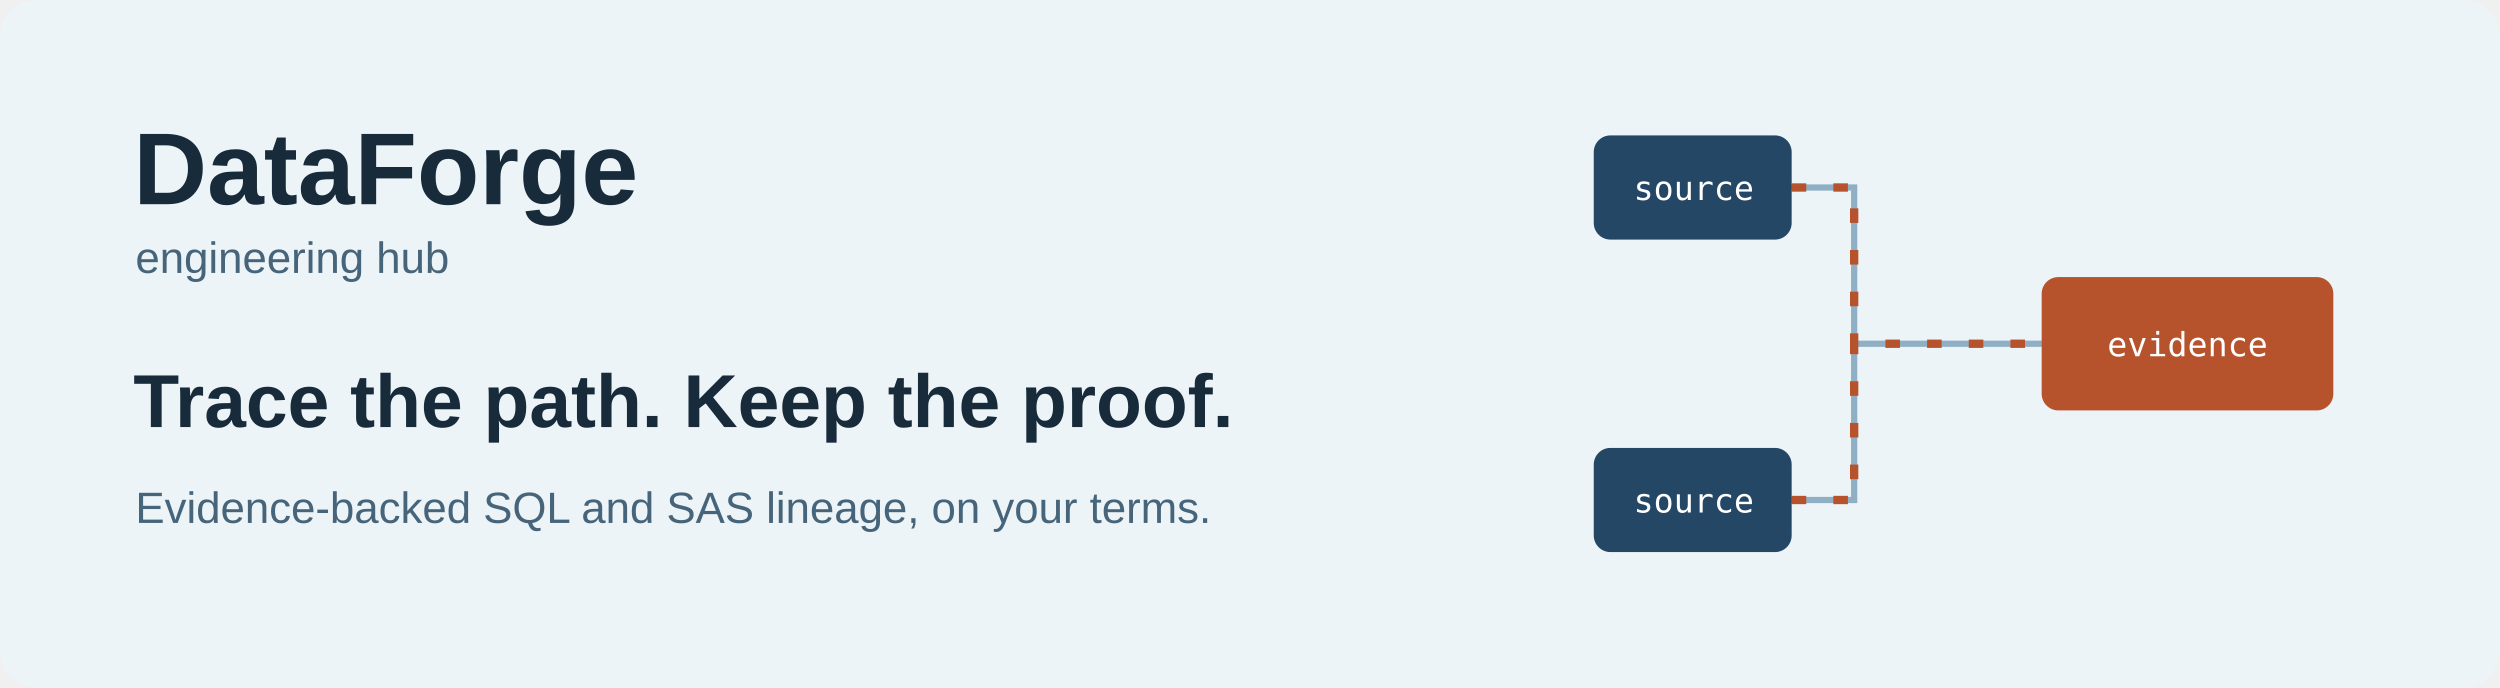
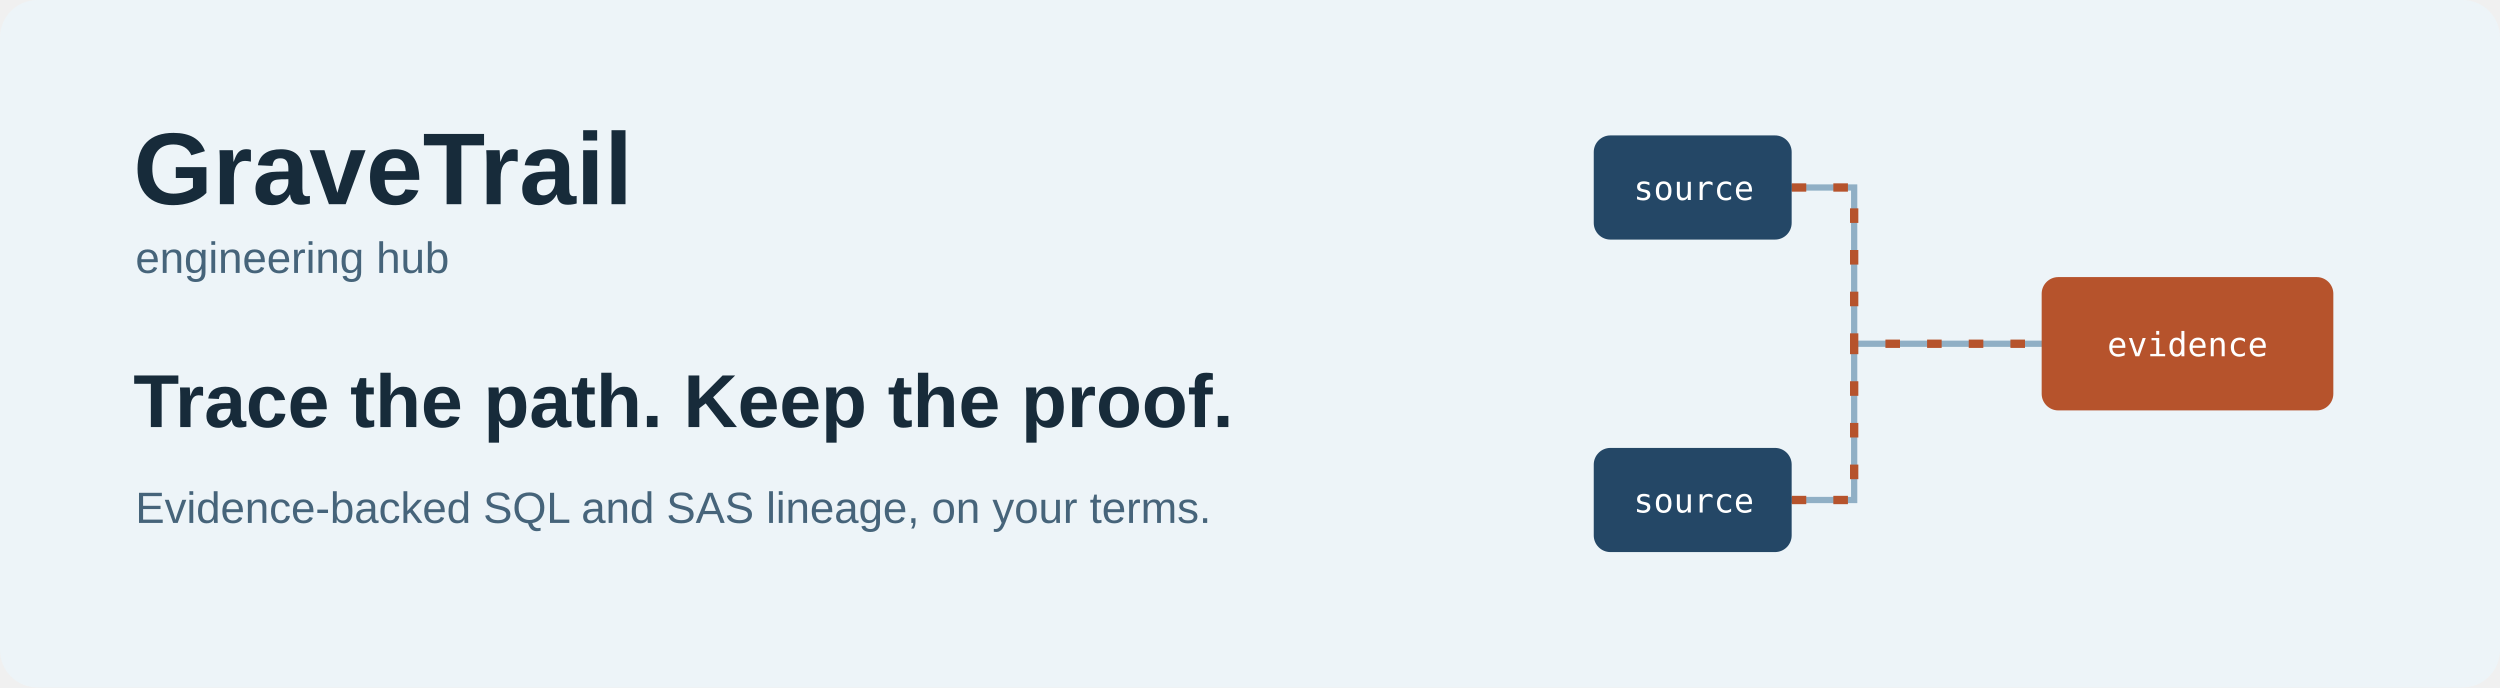
<svg xmlns="http://www.w3.org/2000/svg" width="1200" height="330" viewBox="0 0 1200 330" role="img" aria-labelledby="title desc">
  <style>
    .data-flow { stroke-dasharray: 7 13; animation: flow 3s linear infinite; }
    @keyframes flow { to { stroke-dashoffset: -60; } }
    @media (prefers-reduced-motion: reduce) { .data-flow { animation: none; } }
  </style>
  <rect width="1200" height="330" rx="18" fill="#edf4f8" />
  <path d="M810 90h80v75h100m-180 75h80v-75" fill="none" stroke="#90afc5" stroke-width="3" />
  <path class="data-flow" d="M860 90h30v75h90M860 240h30v-75h90" fill="none" stroke="#b6532c" stroke-width="4" />
  <rect x="765" y="65" width="95" height="50" rx="8" fill="#244766" />
  <rect x="765" y="215" width="95" height="50" rx="8" fill="#244766" />
  <rect x="980" y="133" width="140" height="64" rx="8" fill="#b6532c" />
  <g fill="#fff" font-family="monospace" font-size="16" text-anchor="middle">
    <text x="813" y="96">source</text>
    <text x="813" y="246">source</text>
    <text x="1050" y="171">evidence</text>
  </g>
  <g fill="#172b3a" font-family="Segoe UI,Arial,sans-serif">
-     <text x="64" y="98" font-size="49" font-weight="700">DataForge</text>
+     <text x="64" y="98" font-size="49" font-weight="700">GraveTrail</text>
    <text x="65" y="131" font-size="21" fill="#46647a">engineering hub</text>
    <text x="64" y="205" font-size="36" font-weight="650">Trace the path. Keep the proof.</text>
    <text x="65" y="251" font-size="21" fill="#46647a">Evidence-backed SQL and SAS lineage, on your terms.</text>
  </g>
</svg>
